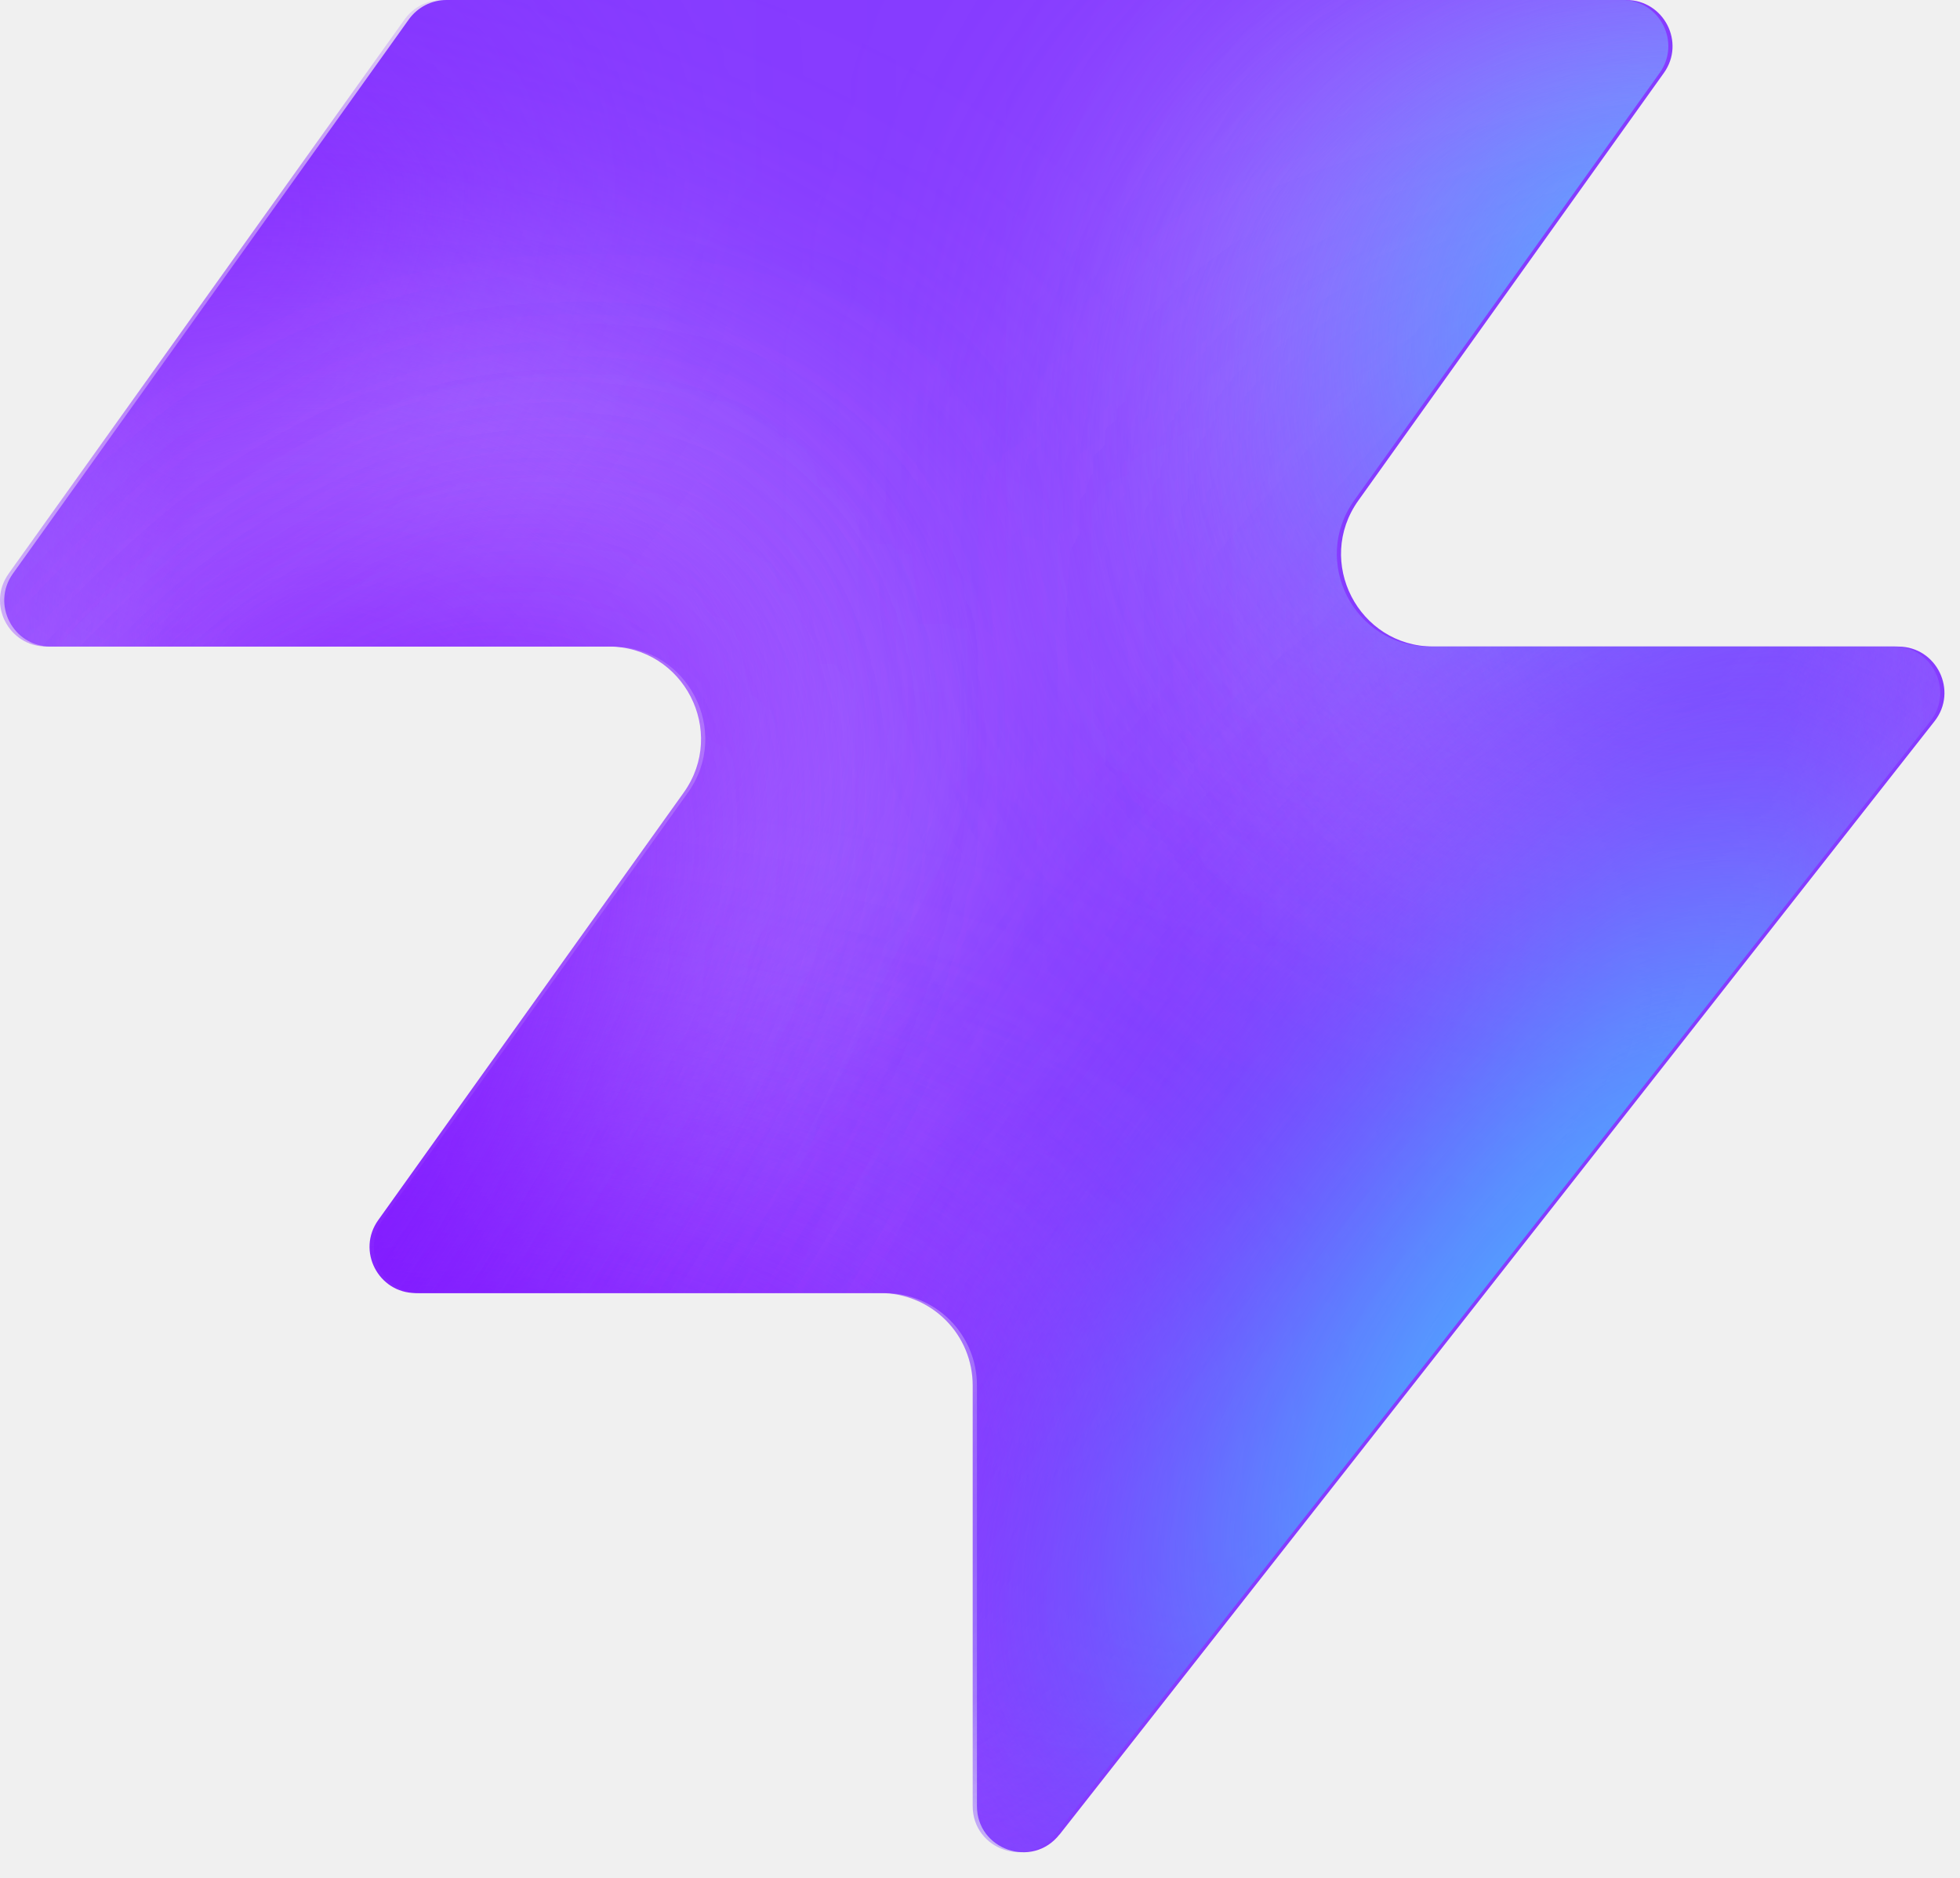
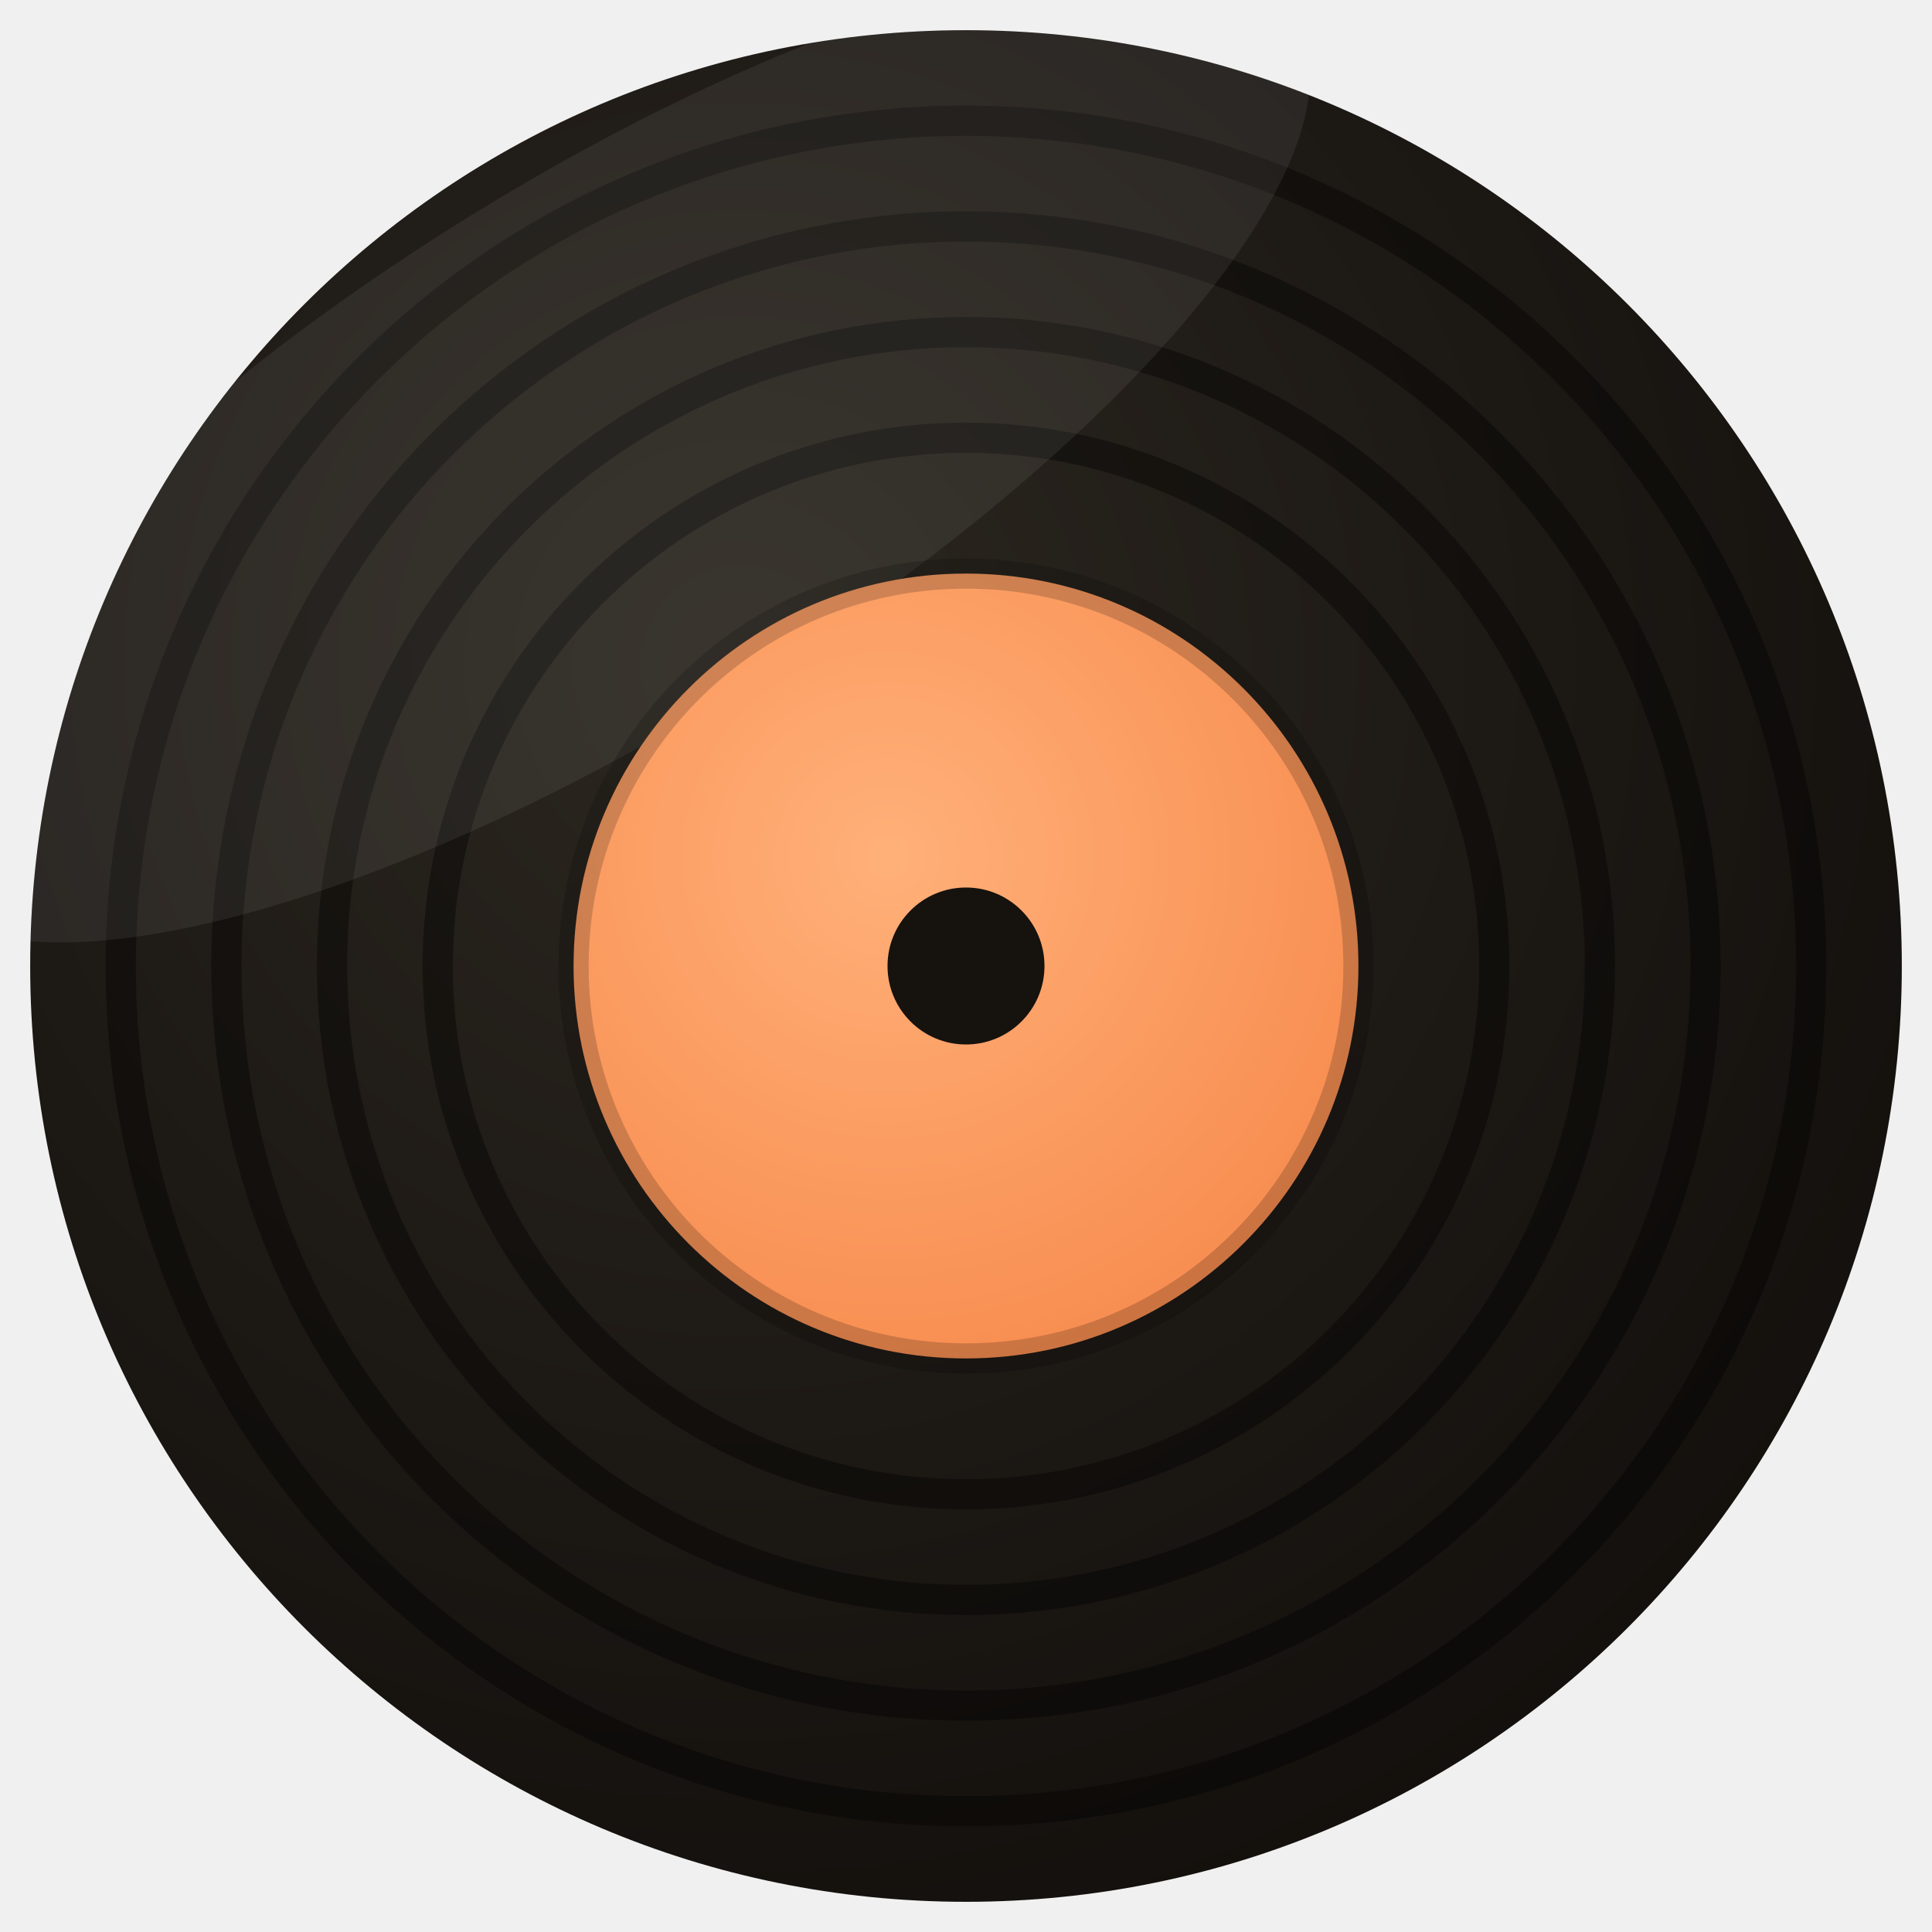
- <svg xmlns="http://www.w3.org/2000/svg" width="48" height="46" fill="none" viewBox="0 0 48 46">
-   <path fill="#863bff" d="M25.946 44.938c-.664.845-2.021.375-2.021-.698V33.937a2.26 2.26 0 0 0-2.262-2.262H10.287c-.92 0-1.456-1.04-.92-1.788l7.48-10.471c1.07-1.497 0-3.578-1.842-3.578H1.237c-.92 0-1.456-1.04-.92-1.788L10.013.474c.214-.297.556-.474.92-.474h28.894c.92 0 1.456 1.04.92 1.788l-7.48 10.471c-1.07 1.498 0 3.579 1.842 3.579h11.377c.943 0 1.473 1.088.89 1.83L25.947 44.94z" style="fill:#863bff;fill:color(display-p3 .525 .23 1);fill-opacity:1" />
-   <mask id="a" width="48" height="46" x="0" y="0" maskUnits="userSpaceOnUse" style="mask-type:alpha">
-     <path fill="#000" d="M25.842 44.938c-.664.844-2.021.375-2.021-.698V33.937a2.26 2.26 0 0 0-2.262-2.262H10.183c-.92 0-1.456-1.04-.92-1.788l7.48-10.471c1.07-1.498 0-3.579-1.842-3.579H1.133c-.92 0-1.456-1.04-.92-1.787L9.91.473c.214-.297.556-.474.92-.474h28.894c.92 0 1.456 1.04.92 1.788l-7.48 10.471c-1.07 1.498 0 3.578 1.842 3.578h11.377c.943 0 1.473 1.088.89 1.832L25.843 44.94z" style="fill:#000;fill-opacity:1" />
-   </mask>
-   <g mask="url(#a)">
-     <g filter="url(#b)">
-       <ellipse cx="5.508" cy="14.704" fill="#ede6ff" rx="5.508" ry="14.704" style="fill:#ede6ff;fill:color(display-p3 .927 .903 1);fill-opacity:1" transform="matrix(.00324 1 1 -.00324 -4.47 31.516)" />
-     </g>
-     <g filter="url(#c)">
-       <ellipse cx="10.399" cy="29.851" fill="#ede6ff" rx="10.399" ry="29.851" style="fill:#ede6ff;fill:color(display-p3 .927 .903 1);fill-opacity:1" transform="matrix(.00324 1 1 -.00324 -39.328 7.883)" />
-     </g>
-     <g filter="url(#d)">
-       <ellipse cx="5.508" cy="30.487" fill="#7e14ff" rx="5.508" ry="30.487" style="fill:#7e14ff;fill:color(display-p3 .492 .077 1);fill-opacity:1" transform="rotate(89.814 -25.913 -14.639)scale(1 -1)" />
-     </g>
-     <g filter="url(#e)">
-       <ellipse cx="5.508" cy="30.599" fill="#7e14ff" rx="5.508" ry="30.599" style="fill:#7e14ff;fill:color(display-p3 .492 .077 1);fill-opacity:1" transform="rotate(89.814 -32.644 -3.334)scale(1 -1)" />
-     </g>
-     <g filter="url(#f)">
-       <ellipse cx="5.508" cy="30.599" fill="#7e14ff" rx="5.508" ry="30.599" style="fill:#7e14ff;fill:color(display-p3 .492 .077 1);fill-opacity:1" transform="matrix(.00324 1 1 -.00324 -34.34 30.47)" />
-     </g>
-     <g filter="url(#g)">
-       <ellipse cx="14.072" cy="22.078" fill="#ede6ff" rx="14.072" ry="22.078" style="fill:#ede6ff;fill:color(display-p3 .927 .903 1);fill-opacity:1" transform="rotate(93.35 24.506 48.493)scale(-1 1)" />
-     </g>
-     <g filter="url(#h)">
-       <ellipse cx="3.47" cy="21.501" fill="#7e14ff" rx="3.47" ry="21.501" style="fill:#7e14ff;fill:color(display-p3 .492 .077 1);fill-opacity:1" transform="rotate(89.009 28.708 47.59)scale(-1 1)" />
-     </g>
-     <g filter="url(#i)">
-       <ellipse cx="3.47" cy="21.501" fill="#7e14ff" rx="3.47" ry="21.501" style="fill:#7e14ff;fill:color(display-p3 .492 .077 1);fill-opacity:1" transform="rotate(89.009 28.708 47.59)scale(-1 1)" />
-     </g>
-     <g filter="url(#j)">
-       <ellipse cx=".387" cy="8.972" fill="#7e14ff" rx="4.407" ry="29.108" style="fill:#7e14ff;fill:color(display-p3 .492 .077 1);fill-opacity:1" transform="rotate(39.51 .387 8.972)" />
-     </g>
-     <g filter="url(#k)">
-       <ellipse cx="47.523" cy="-6.092" fill="#7e14ff" rx="4.407" ry="29.108" style="fill:#7e14ff;fill:color(display-p3 .492 .077 1);fill-opacity:1" transform="rotate(37.892 47.523 -6.092)" />
-     </g>
-     <g filter="url(#l)">
-       <ellipse cx="41.412" cy="6.333" fill="#47bfff" rx="5.971" ry="9.665" style="fill:#47bfff;fill:color(display-p3 .28 .748 1);fill-opacity:1" transform="rotate(37.892 41.412 6.333)" />
-     </g>
-     <g filter="url(#m)">
-       <ellipse cx="-1.879" cy="38.332" fill="#7e14ff" rx="4.407" ry="29.108" style="fill:#7e14ff;fill:color(display-p3 .492 .077 1);fill-opacity:1" transform="rotate(37.892 -1.88 38.332)" />
-     </g>
-     <g filter="url(#n)">
-       <ellipse cx="-1.879" cy="38.332" fill="#7e14ff" rx="4.407" ry="29.108" style="fill:#7e14ff;fill:color(display-p3 .492 .077 1);fill-opacity:1" transform="rotate(37.892 -1.88 38.332)" />
-     </g>
-     <g filter="url(#o)">
-       <ellipse cx="35.651" cy="29.907" fill="#7e14ff" rx="4.407" ry="29.108" style="fill:#7e14ff;fill:color(display-p3 .492 .077 1);fill-opacity:1" transform="rotate(37.892 35.651 29.907)" />
-     </g>
-     <g filter="url(#p)">
-       <ellipse cx="38.418" cy="32.4" fill="#47bfff" rx="5.971" ry="15.297" style="fill:#47bfff;fill:color(display-p3 .28 .748 1);fill-opacity:1" transform="rotate(37.892 38.418 32.4)" />
-     </g>
+ <svg xmlns="http://www.w3.org/2000/svg" viewBox="0 0 64 64" role="img" aria-label="Spindle">
+   <defs>
+     <radialGradient id="disc" cx="38%" cy="34%" r="78%">
+       <stop offset="0" stop-color="#2c2720" />
+       <stop offset=".55" stop-color="#1c1814" />
+       <stop offset="1" stop-color="#110e0b" />
+     </radialGradient>
+     <radialGradient id="label" cx="40%" cy="36%" r="78%">
+       <stop offset="0" stop-color="#ffb079" />
+       <stop offset="1" stop-color="#f7884a" />
+     </radialGradient>
+     <clipPath id="rim">
+       <circle cx="32" cy="32" r="31" />
+     </clipPath>
+   </defs>
+   <circle cx="32" cy="32" r="31" fill="url(#disc)" />
+   <g fill="none" stroke="#000" stroke-opacity=".38">
+     <circle cx="32" cy="32" r="28" />
+     <circle cx="32" cy="32" r="24.5" />
+     <circle cx="32" cy="32" r="21" />
+     <circle cx="32" cy="32" r="17.5" />
  </g>
-   <defs>
-     <filter id="b" width="60.045" height="41.654" x="-19.77" y="16.149" color-interpolation-filters="sRGB" filterUnits="userSpaceOnUse">
-       <feFlood flood-opacity="0" result="BackgroundImageFix" />
-       <feBlend in="SourceGraphic" in2="BackgroundImageFix" result="shape" />
-       <feGaussianBlur result="effect1_foregroundBlur_2002_17158" stdDeviation="7.659" />
-     </filter>
-     <filter id="c" width="90.34" height="51.437" x="-54.613" y="-7.533" color-interpolation-filters="sRGB" filterUnits="userSpaceOnUse">
-       <feFlood flood-opacity="0" result="BackgroundImageFix" />
-       <feBlend in="SourceGraphic" in2="BackgroundImageFix" result="shape" />
-       <feGaussianBlur result="effect1_foregroundBlur_2002_17158" stdDeviation="7.659" />
-     </filter>
-     <filter id="d" width="79.355" height="29.4" x="-49.64" y="2.03" color-interpolation-filters="sRGB" filterUnits="userSpaceOnUse">
-       <feFlood flood-opacity="0" result="BackgroundImageFix" />
-       <feBlend in="SourceGraphic" in2="BackgroundImageFix" result="shape" />
-       <feGaussianBlur result="effect1_foregroundBlur_2002_17158" stdDeviation="4.596" />
-     </filter>
-     <filter id="e" width="79.579" height="29.4" x="-45.045" y="20.029" color-interpolation-filters="sRGB" filterUnits="userSpaceOnUse">
-       <feFlood flood-opacity="0" result="BackgroundImageFix" />
-       <feBlend in="SourceGraphic" in2="BackgroundImageFix" result="shape" />
-       <feGaussianBlur result="effect1_foregroundBlur_2002_17158" stdDeviation="4.596" />
-     </filter>
-     <filter id="f" width="79.579" height="29.4" x="-43.513" y="21.178" color-interpolation-filters="sRGB" filterUnits="userSpaceOnUse">
-       <feFlood flood-opacity="0" result="BackgroundImageFix" />
-       <feBlend in="SourceGraphic" in2="BackgroundImageFix" result="shape" />
-       <feGaussianBlur result="effect1_foregroundBlur_2002_17158" stdDeviation="4.596" />
-     </filter>
-     <filter id="g" width="74.749" height="58.852" x="15.756" y="-17.901" color-interpolation-filters="sRGB" filterUnits="userSpaceOnUse">
-       <feFlood flood-opacity="0" result="BackgroundImageFix" />
-       <feBlend in="SourceGraphic" in2="BackgroundImageFix" result="shape" />
-       <feGaussianBlur result="effect1_foregroundBlur_2002_17158" stdDeviation="7.659" />
-     </filter>
-     <filter id="h" width="61.377" height="25.362" x="23.548" y="2.284" color-interpolation-filters="sRGB" filterUnits="userSpaceOnUse">
-       <feFlood flood-opacity="0" result="BackgroundImageFix" />
-       <feBlend in="SourceGraphic" in2="BackgroundImageFix" result="shape" />
-       <feGaussianBlur result="effect1_foregroundBlur_2002_17158" stdDeviation="4.596" />
-     </filter>
-     <filter id="i" width="61.377" height="25.362" x="23.548" y="2.284" color-interpolation-filters="sRGB" filterUnits="userSpaceOnUse">
-       <feFlood flood-opacity="0" result="BackgroundImageFix" />
-       <feBlend in="SourceGraphic" in2="BackgroundImageFix" result="shape" />
-       <feGaussianBlur result="effect1_foregroundBlur_2002_17158" stdDeviation="4.596" />
-     </filter>
-     <filter id="j" width="56.045" height="63.649" x="-27.636" y="-22.853" color-interpolation-filters="sRGB" filterUnits="userSpaceOnUse">
-       <feFlood flood-opacity="0" result="BackgroundImageFix" />
-       <feBlend in="SourceGraphic" in2="BackgroundImageFix" result="shape" />
-       <feGaussianBlur result="effect1_foregroundBlur_2002_17158" stdDeviation="4.596" />
-     </filter>
-     <filter id="k" width="54.814" height="64.646" x="20.116" y="-38.415" color-interpolation-filters="sRGB" filterUnits="userSpaceOnUse">
-       <feFlood flood-opacity="0" result="BackgroundImageFix" />
-       <feBlend in="SourceGraphic" in2="BackgroundImageFix" result="shape" />
-       <feGaussianBlur result="effect1_foregroundBlur_2002_17158" stdDeviation="4.596" />
-     </filter>
-     <filter id="l" width="33.541" height="35.313" x="24.641" y="-11.323" color-interpolation-filters="sRGB" filterUnits="userSpaceOnUse">
-       <feFlood flood-opacity="0" result="BackgroundImageFix" />
-       <feBlend in="SourceGraphic" in2="BackgroundImageFix" result="shape" />
-       <feGaussianBlur result="effect1_foregroundBlur_2002_17158" stdDeviation="4.596" />
-     </filter>
-     <filter id="m" width="54.814" height="64.646" x="-29.286" y="6.009" color-interpolation-filters="sRGB" filterUnits="userSpaceOnUse">
-       <feFlood flood-opacity="0" result="BackgroundImageFix" />
-       <feBlend in="SourceGraphic" in2="BackgroundImageFix" result="shape" />
-       <feGaussianBlur result="effect1_foregroundBlur_2002_17158" stdDeviation="4.596" />
-     </filter>
-     <filter id="n" width="54.814" height="64.646" x="-29.286" y="6.009" color-interpolation-filters="sRGB" filterUnits="userSpaceOnUse">
-       <feFlood flood-opacity="0" result="BackgroundImageFix" />
-       <feBlend in="SourceGraphic" in2="BackgroundImageFix" result="shape" />
-       <feGaussianBlur result="effect1_foregroundBlur_2002_17158" stdDeviation="4.596" />
-     </filter>
-     <filter id="o" width="54.814" height="64.646" x="8.244" y="-2.416" color-interpolation-filters="sRGB" filterUnits="userSpaceOnUse">
-       <feFlood flood-opacity="0" result="BackgroundImageFix" />
-       <feBlend in="SourceGraphic" in2="BackgroundImageFix" result="shape" />
-       <feGaussianBlur result="effect1_foregroundBlur_2002_17158" stdDeviation="4.596" />
-     </filter>
-     <filter id="p" width="39.409" height="43.623" x="18.713" y="10.588" color-interpolation-filters="sRGB" filterUnits="userSpaceOnUse">
-       <feFlood flood-opacity="0" result="BackgroundImageFix" />
-       <feBlend in="SourceGraphic" in2="BackgroundImageFix" result="shape" />
-       <feGaussianBlur result="effect1_foregroundBlur_2002_17158" stdDeviation="4.596" />
-     </filter>
-   </defs>
+   <g clip-path="url(#rim)">
+     <ellipse cx="20" cy="15" rx="27" ry="9" fill="#fff" opacity=".07" transform="rotate(-32 20 15)" />
+   </g>
+   <circle cx="32" cy="32" r="13" fill="url(#label)" />
+   <circle cx="32" cy="32" r="13" fill="none" stroke="#000" stroke-opacity=".18" />
+   <circle cx="32" cy="32" r="2.6" fill="#16120e" />
</svg>
